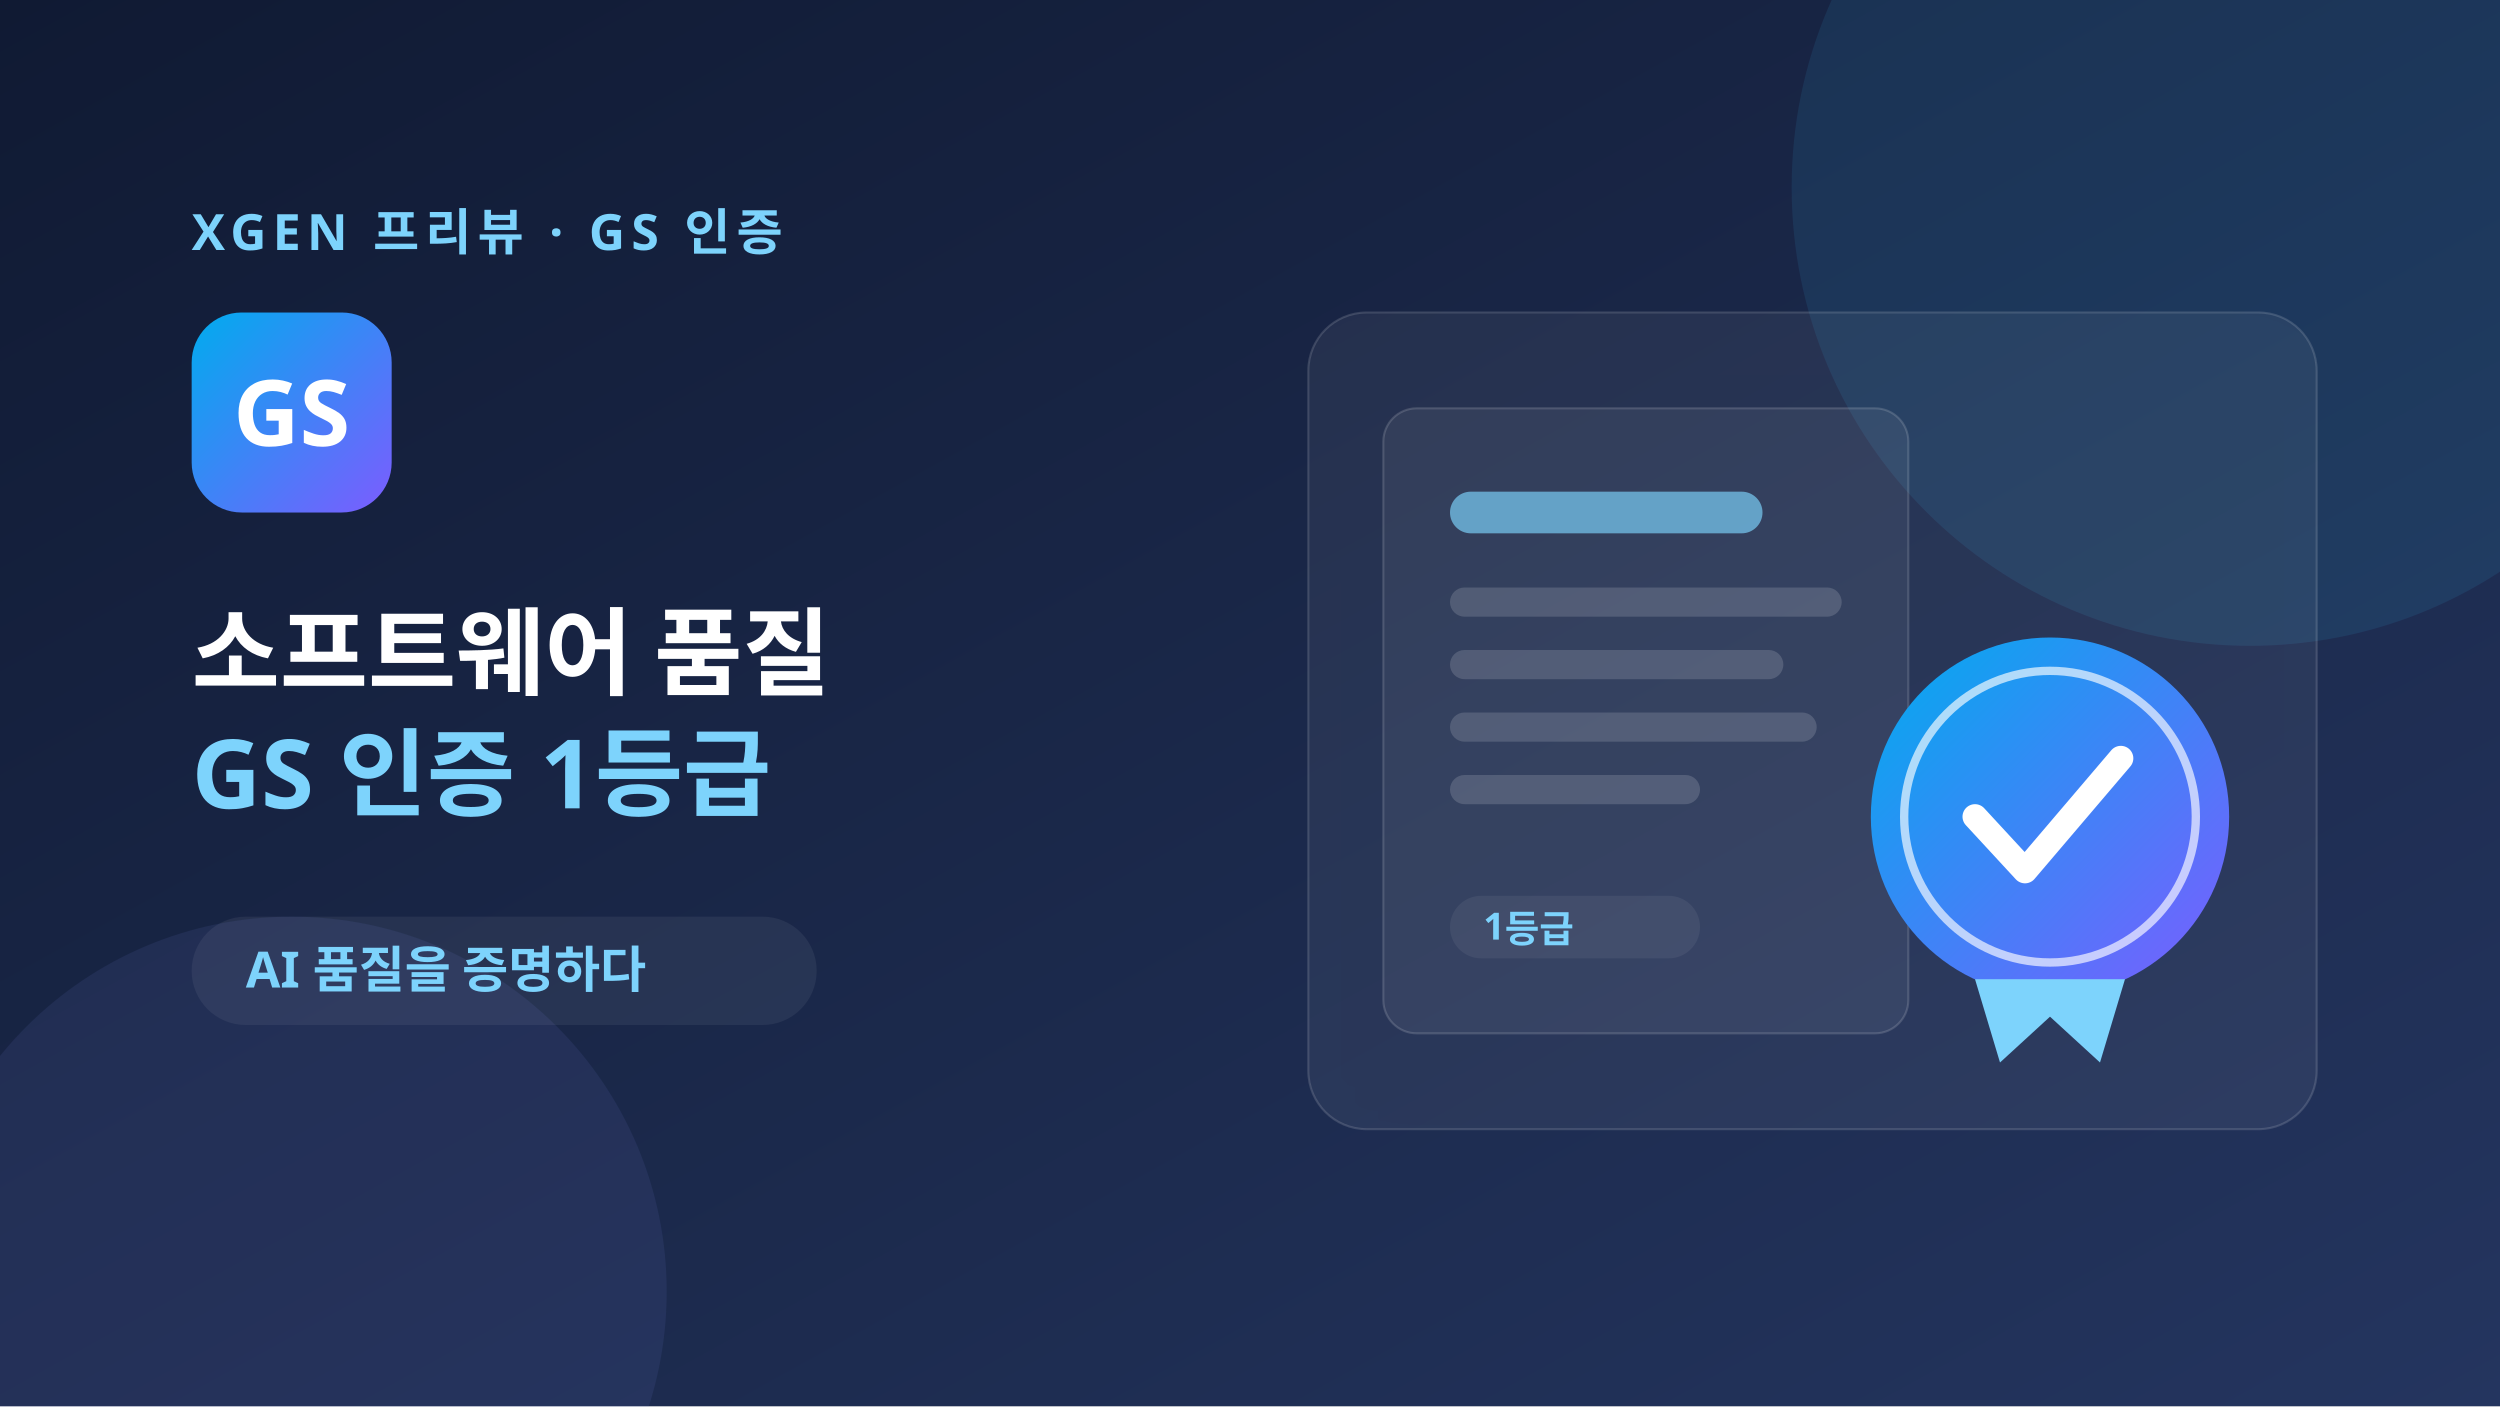
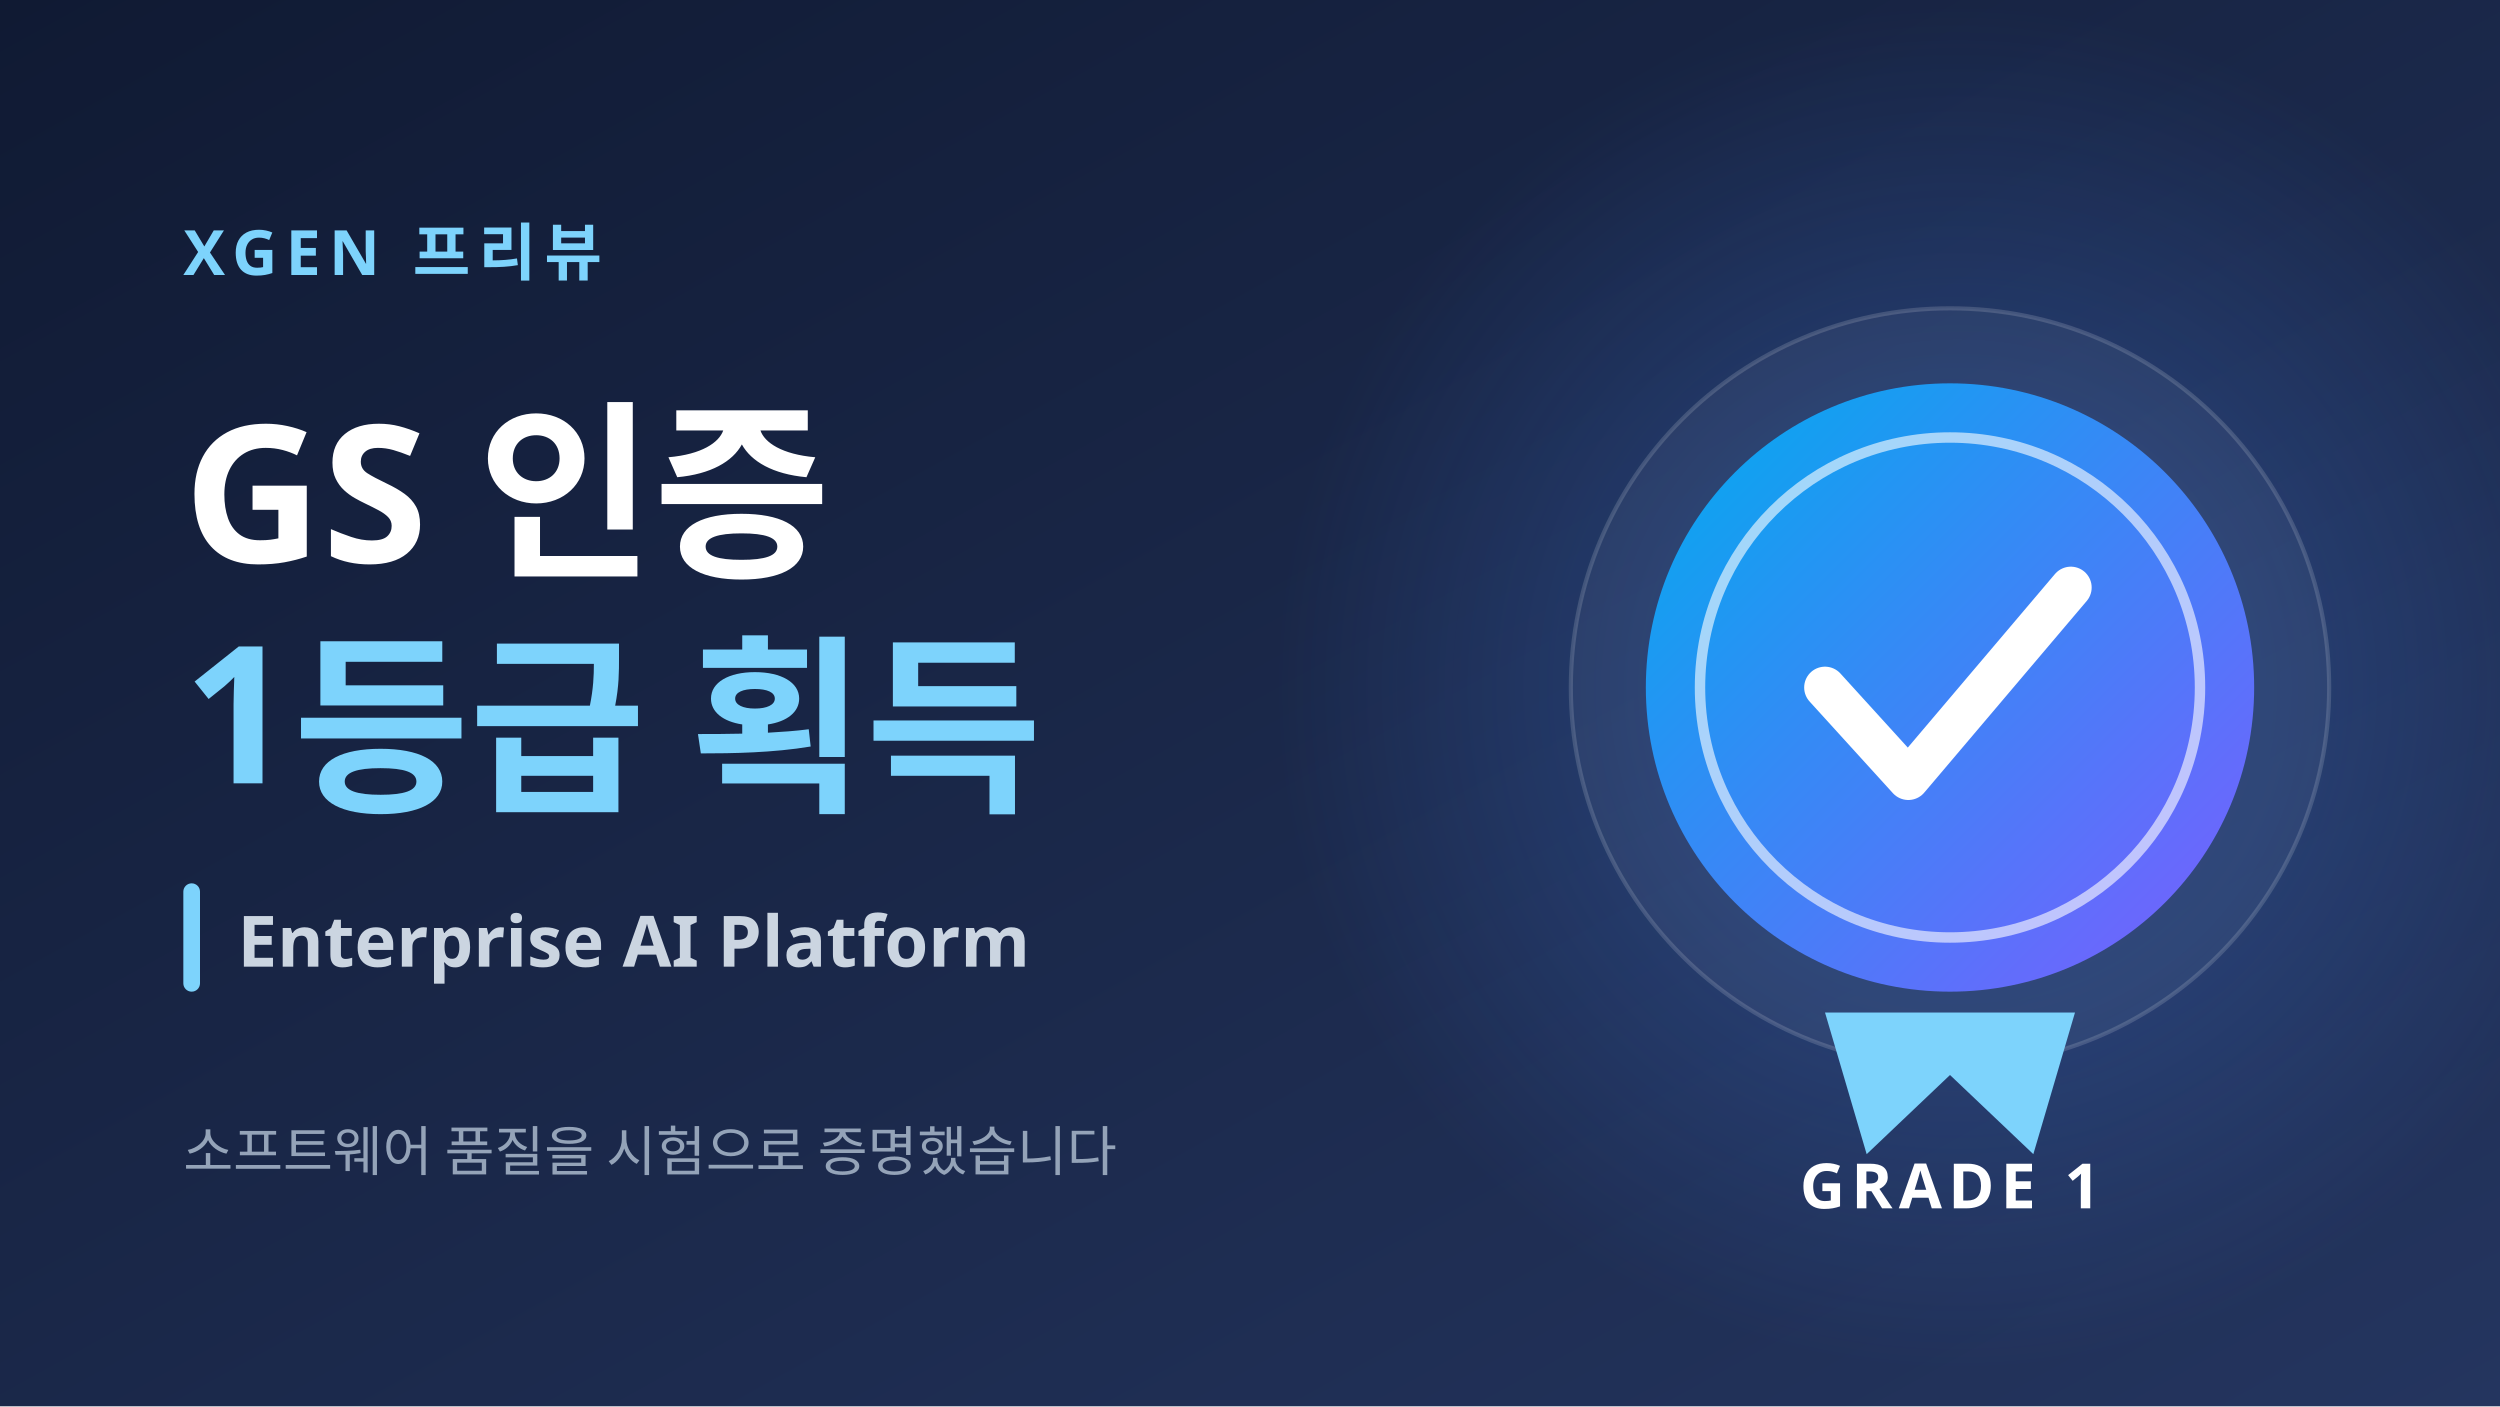
- <svg xmlns="http://www.w3.org/2000/svg" viewBox="0 0 1200 675" role="img" aria-label="XGEN GS 인증 1등급 획득">
+ <svg xmlns="http://www.w3.org/2000/svg" viewBox="0 0 1200 675" role="img" aria-label="XGEN GS 인증 1등급 획득 — Enterprise AI Platform 의 소프트웨어 품질 인증">
  <defs>
    <linearGradient id="bg" x1="0" y1="0" x2="1" y2="1">
      <stop offset="0" stop-color="#101a33" />
      <stop offset="1" stop-color="#24355f" />
    </linearGradient>
    <linearGradient id="badge" x1="0" y1="0" x2="1" y2="1">
      <stop offset="0" stop-color="#00acee" />
      <stop offset="1" stop-color="#7c5cff" />
    </linearGradient>
-     <filter id="sh" x="-20%" y="-20%" width="140%" height="140%">
-       <feDropShadow dx="0" dy="14" stdDeviation="22" flood-color="#1e3a8a" flood-opacity="0.14" />
-     </filter>
+     <radialGradient id="glow" cx="50%" cy="50%" r="50%">
+       <stop offset="0" stop-color="#4d8dff" stop-opacity="0.34" />
+       <stop offset="1" stop-color="#4d8dff" stop-opacity="0" />
+     </radialGradient>
  </defs>
  <rect width="1200" height="675" fill="url(#bg)" />
-   <circle cx="1080" cy="90" r="220" fill="#38bdf8" opacity="0.1" />
-   <circle cx="140" cy="620" r="180" fill="#818cf8" opacity="0.09" />
-   <text x="92" y="120" font-family="Pretendard,'Pretendard Variable','Malgun Gothic','Apple SD Gothic Neo','Noto Sans KR',sans-serif" font-size="24" font-weight="700" letter-spacing="3" fill="#7dd3fc">XGEN 프리뷰 · GS 인증</text>
-   <rect x="92" y="150" width="96" height="96" rx="24" fill="url(#badge)" />
-   <text x="140" y="214" text-anchor="middle" font-family="Pretendard,'Pretendard Variable','Malgun Gothic','Apple SD Gothic Neo','Noto Sans KR',sans-serif" font-size="44" font-weight="800" fill="#ffffff">GS</text>
-   <text x="92" y="330" font-family="Pretendard,'Pretendard Variable','Malgun Gothic','Apple SD Gothic Neo','Noto Sans KR',sans-serif" font-size="46" font-weight="800" fill="#ffffff">소프트웨어 품질</text>
-   <text x="92" y="388" font-family="Pretendard,'Pretendard Variable','Malgun Gothic','Apple SD Gothic Neo','Noto Sans KR',sans-serif" font-size="46" font-weight="800" fill="#7dd3fc">GS 인증 1등급</text>
-   <rect x="92" y="440" width="300" height="52" rx="26" fill="#ffffff0f" />
-   <text x="118" y="474" font-family="Pretendard,'Pretendard Variable','Malgun Gothic','Apple SD Gothic Neo','Noto Sans KR',sans-serif" font-size="24" font-weight="700" fill="#7dd3fc">AI 품질을 증명하다</text>
-   <g filter="url(#sh)">
-     <rect x="628" y="150" width="484" height="392" rx="28" fill="#ffffff0d" stroke="#ffffff24" />
-   </g>
-   <rect x="664" y="196" width="252" height="300" rx="16" fill="#ffffff0f" stroke="#ffffff26" />
-   <rect x="696" y="236" width="150" height="20" rx="10" fill="#7dd3fcaa" />
-   <rect x="696" y="282" width="188" height="14" rx="7" fill="#ffffff26" />
-   <rect x="696" y="312" width="160" height="14" rx="7" fill="#ffffff26" />
-   <rect x="696" y="342" width="176" height="14" rx="7" fill="#ffffff26" />
-   <rect x="696" y="372" width="120" height="14" rx="7" fill="#ffffff26" />
-   <rect x="696" y="430" width="120" height="30" rx="15" fill="#ffffff0f" />
-   <text x="712" y="451" font-family="Pretendard,'Pretendard Variable','Malgun Gothic','Apple SD Gothic Neo','Noto Sans KR',sans-serif" font-size="18" font-weight="700" fill="#7dd3fc">1등급</text>
-   <circle cx="984" cy="392" r="86" fill="url(#badge)" />
-   <circle cx="984" cy="392" r="70" fill="none" stroke="#ffffff" stroke-width="4" opacity="0.65" />
-   <path d="M948 392 l24 26 46 -54" fill="none" stroke="#ffffff" stroke-width="12" stroke-linecap="round" stroke-linejoin="round" />
-   <path d="M948 470 l12 40 24 -22 24 22 12 -40 z" fill="#7dd3fc" />
+   <circle cx="940" cy="330" r="330" fill="url(#glow)" />
+   <text x="88" y="132" font-family="Pretendard,'Pretendard Variable','Malgun Gothic','Apple SD Gothic Neo','Noto Sans KR',sans-serif" font-size="30" font-weight="700" letter-spacing="4" fill="#7dd3fc">XGEN 프리뷰</text>
+   <text x="88" y="270" font-family="Pretendard,'Pretendard Variable','Malgun Gothic','Apple SD Gothic Neo','Noto Sans KR',sans-serif" font-size="92" font-weight="800" fill="#ffffff">GS 인증</text>
+   <text x="88" y="376" font-family="Pretendard,'Pretendard Variable','Malgun Gothic','Apple SD Gothic Neo','Noto Sans KR',sans-serif" font-size="92" font-weight="800" fill="#7dd3fc">1등급 획득</text>
+   <rect x="88" y="424" width="8" height="52" rx="4" fill="#7dd3fc" />
+   <text x="114" y="464" font-family="Pretendard,'Pretendard Variable','Malgun Gothic','Apple SD Gothic Neo','Noto Sans KR',sans-serif" font-size="34" font-weight="600" fill="#cbd5e1">Enterprise AI Platform</text>
+   <text x="88" y="562" font-family="Pretendard,'Pretendard Variable','Malgun Gothic','Apple SD Gothic Neo','Noto Sans KR',sans-serif" font-size="26" font-weight="500" fill="#94a3b8">소프트웨어 품질을 시험으로 증명했습니다</text>
+   <circle cx="936" cy="330" r="182" fill="#ffffff0a" stroke="#ffffff26" stroke-width="2" />
+   <circle cx="936" cy="330" r="146" fill="url(#badge)" />
+   <circle cx="936" cy="330" r="120" fill="none" stroke="#ffffff" stroke-width="5" opacity="0.6" />
+   <path d="M876 330 l40 44 78 -92" fill="none" stroke="#ffffff" stroke-width="20" stroke-linecap="round" stroke-linejoin="round" />
+   <path d="M876 486 l20 68 40 -38 40 38 20 -68 z" fill="#7dd3fc" />
+   <text x="936" y="580" text-anchor="middle" font-family="Pretendard,'Pretendard Variable','Malgun Gothic','Apple SD Gothic Neo','Noto Sans KR',sans-serif" font-size="30" font-weight="800" letter-spacing="3" fill="#ffffff">GRADE 1</text>
</svg>
